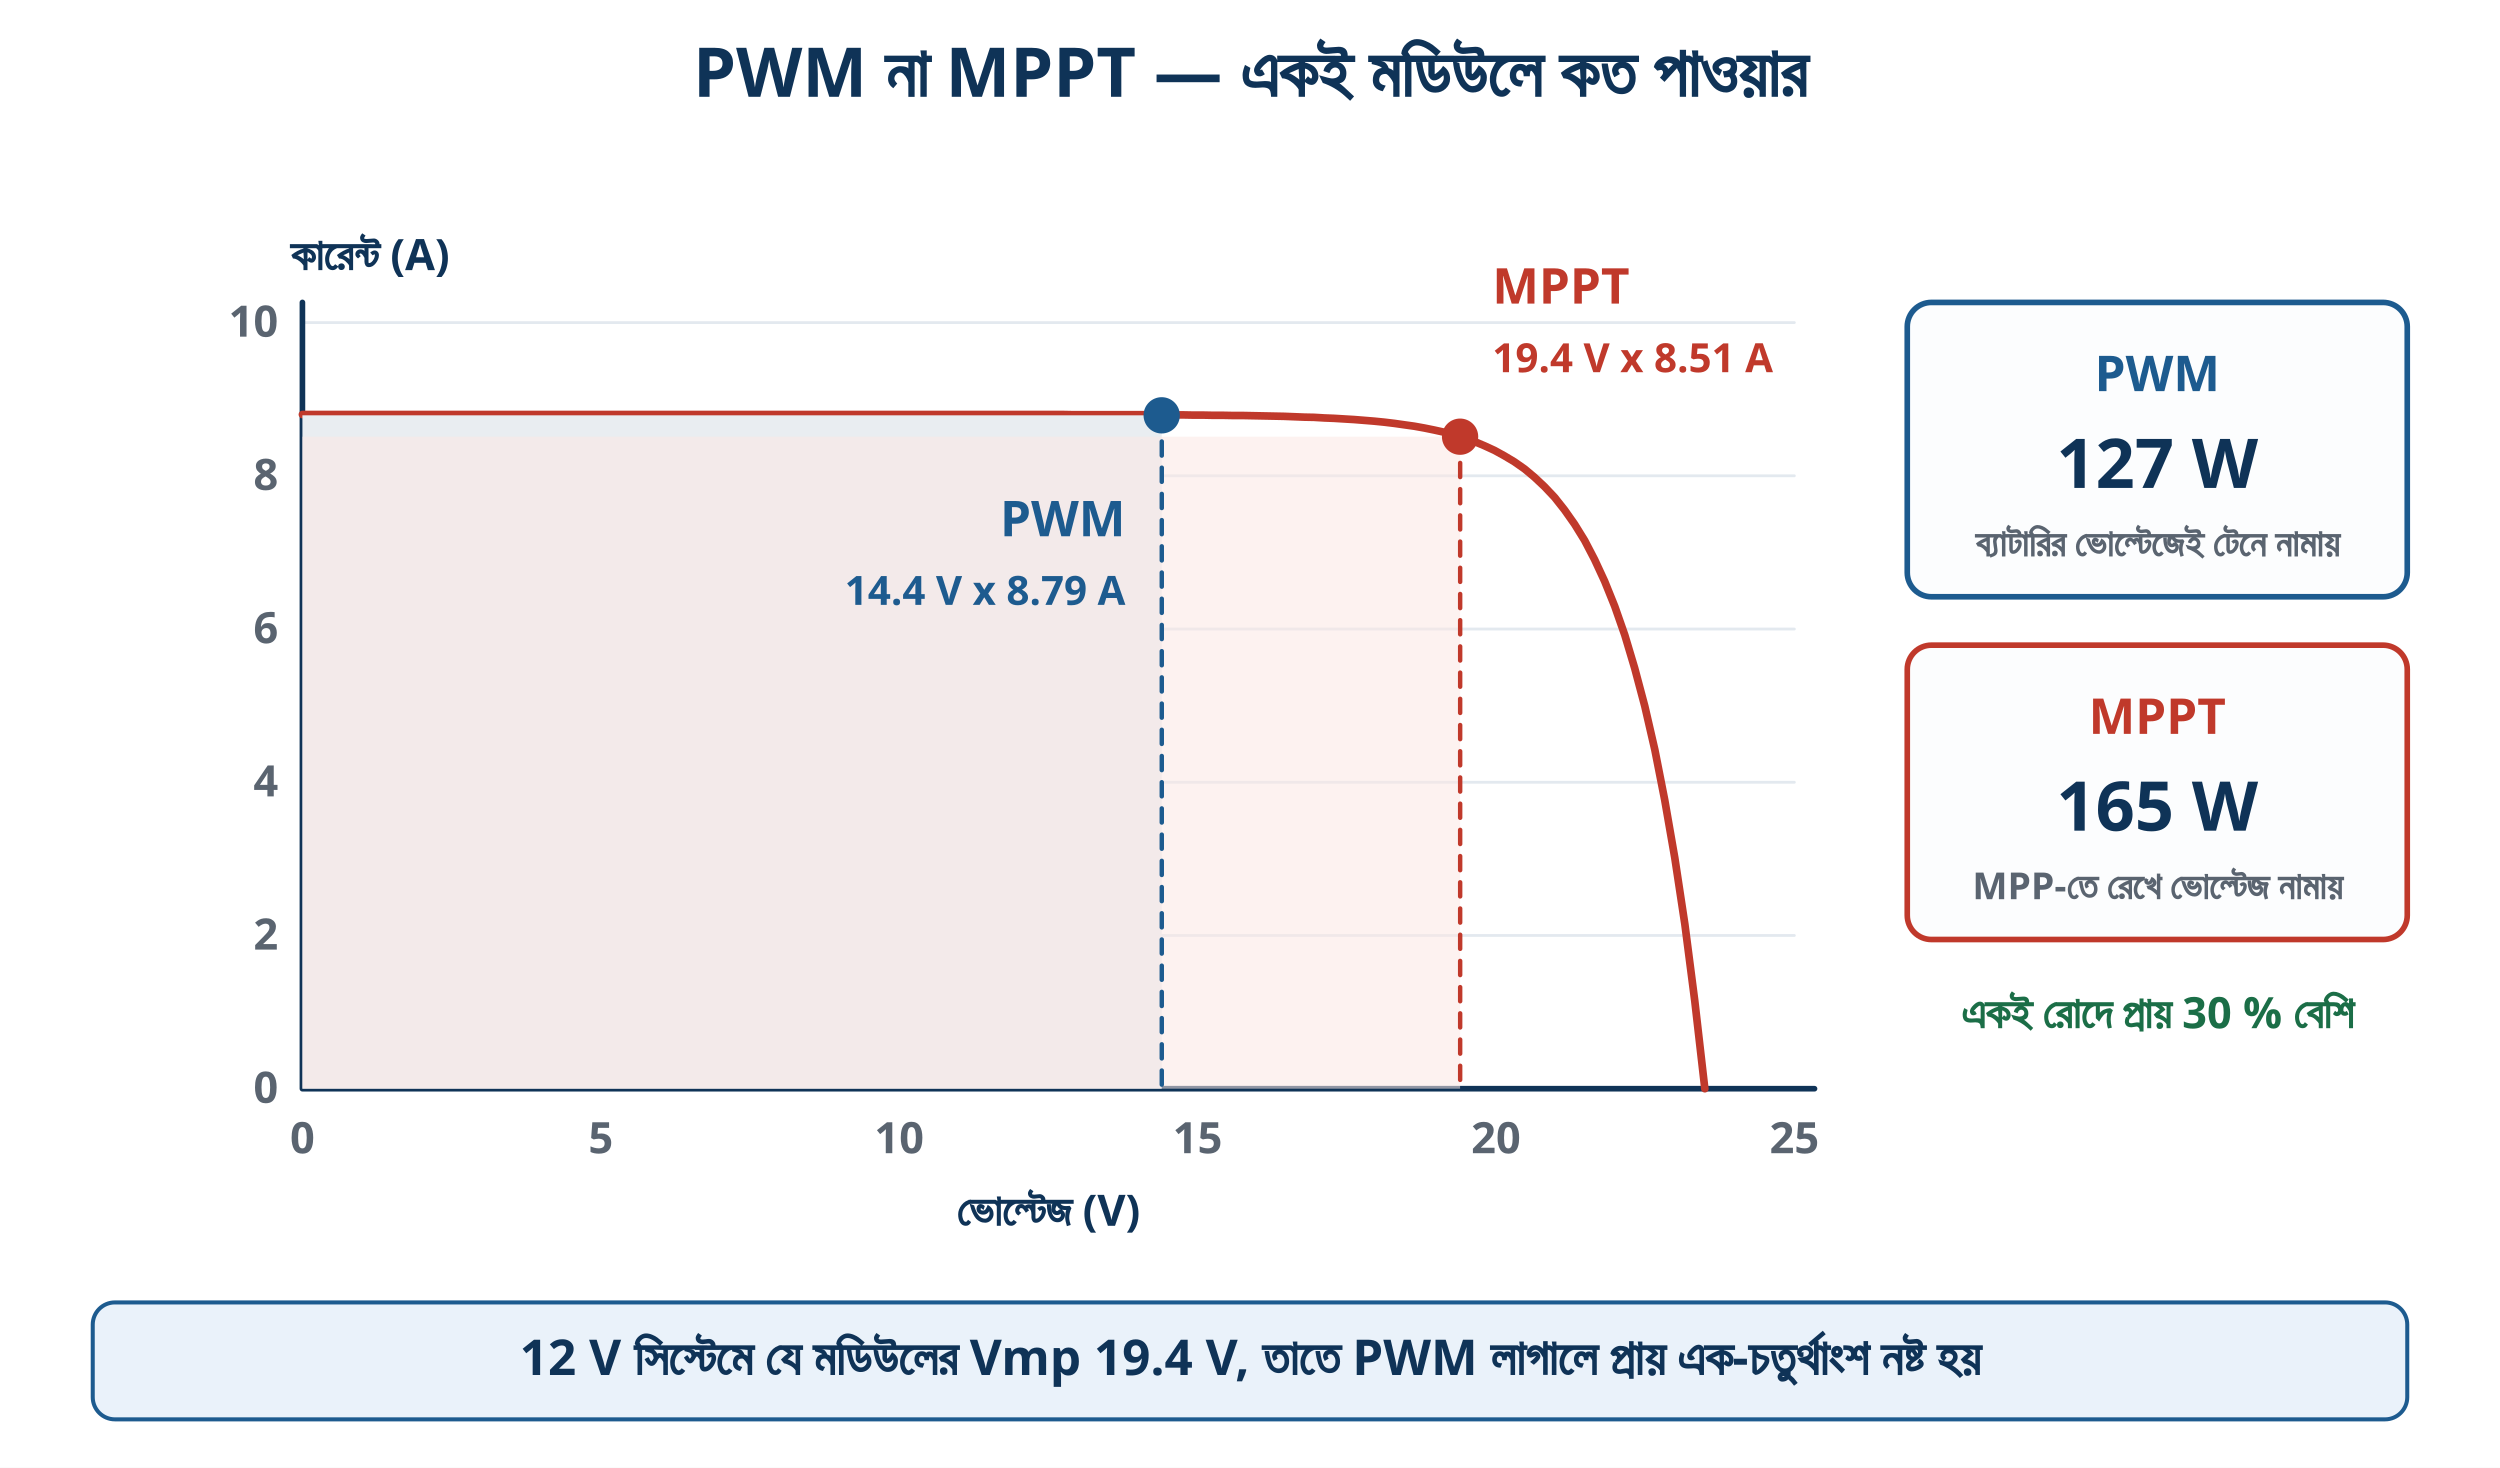
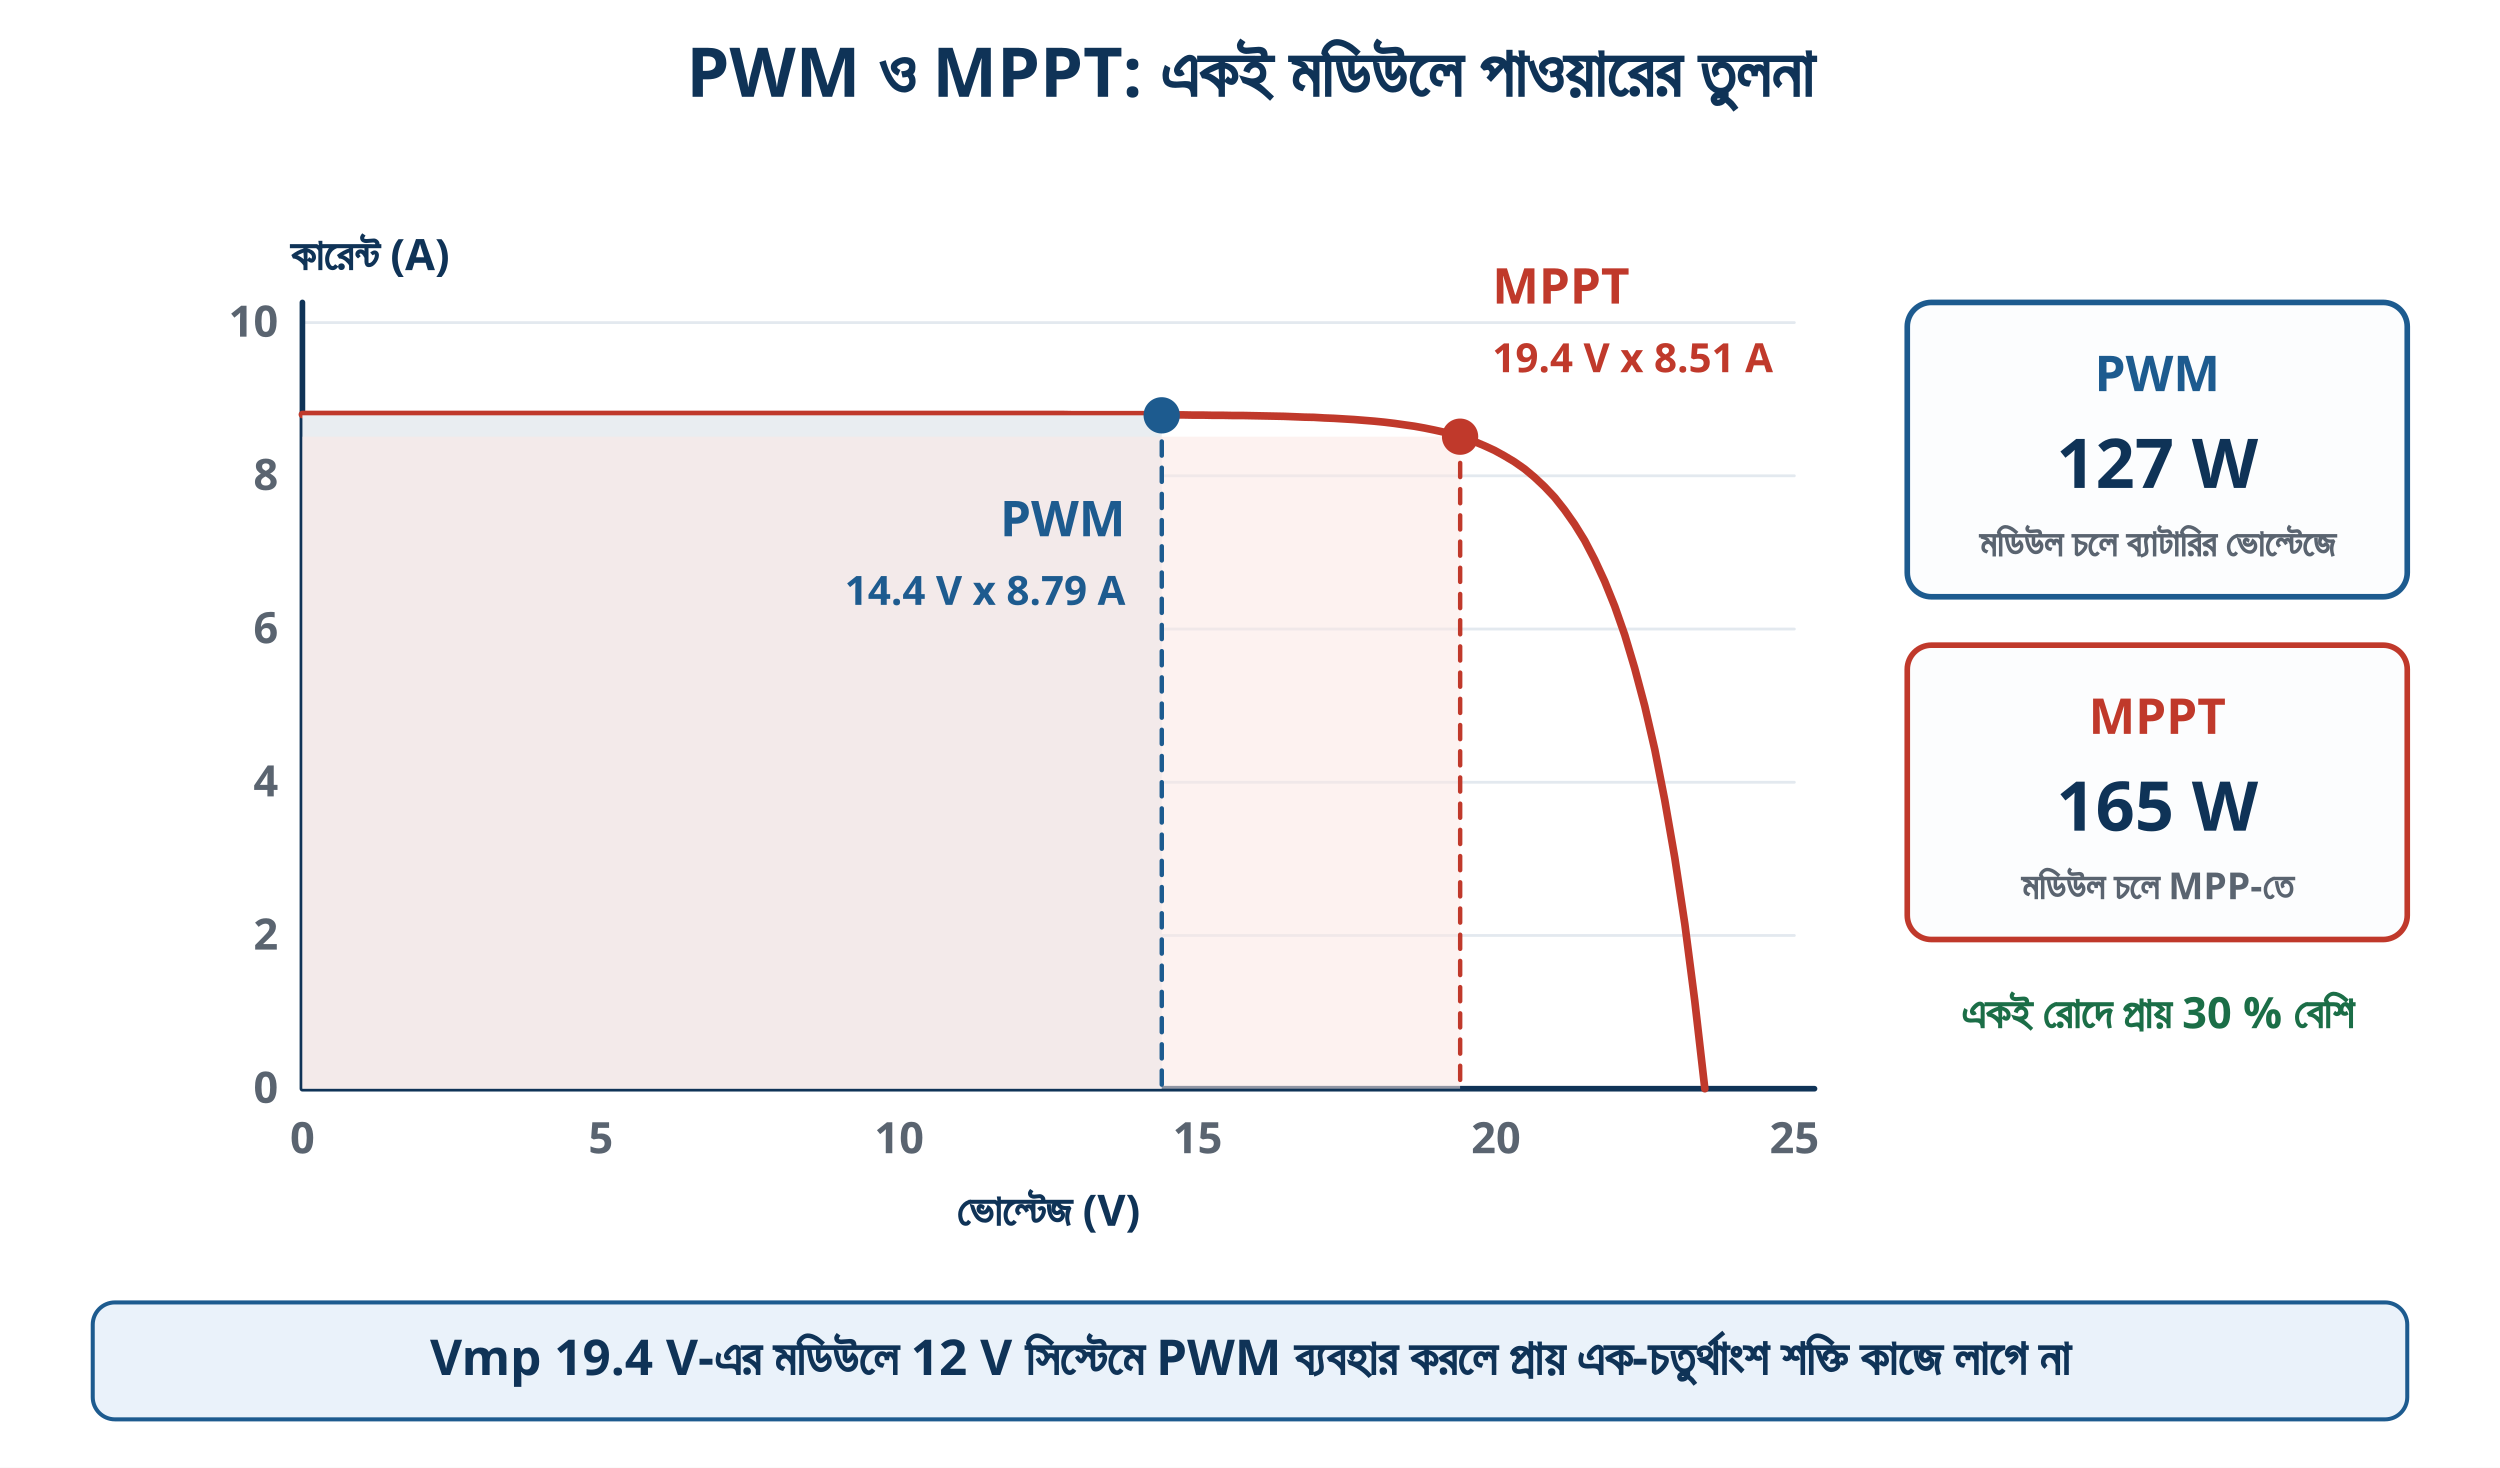
<svg xmlns="http://www.w3.org/2000/svg" width="1240" height="728" viewBox="0 0 1240 728">
  <rect width="1240" height="728" fill="#FFFFFF" />
-   <text x="620.0" y="48.0" font-family="Kalpurush" font-size="34" font-weight="700" fill="#0F3357" text-anchor="middle">PWM না MPPT — একই মডিউলে কত পাওয়ার</text>
+   <text x="620.0" y="48.0" font-family="Kalpurush" font-size="34" font-weight="700" fill="#0F3357" text-anchor="middle">PWM ও MPPT: একই মডিউলে পাওয়ারের তুলনা</text>
  <line x1="150.0" y1="540.0" x2="890.0" y2="540.0" stroke="#E3E9EF" stroke-width="1.4" stroke-linecap="round" />
  <text x="138.0" y="547.0" font-family="Kalpurush" font-size="21.5" font-weight="700" fill="#5A6470" text-anchor="end">0</text>
  <line x1="150.0" y1="464.0" x2="890.0" y2="464.0" stroke="#E3E9EF" stroke-width="1.4" stroke-linecap="round" />
  <text x="138.0" y="471.0" font-family="Kalpurush" font-size="21.5" font-weight="700" fill="#5A6470" text-anchor="end">2</text>
  <line x1="150.0" y1="388.0" x2="890.0" y2="388.0" stroke="#E3E9EF" stroke-width="1.4" stroke-linecap="round" />
  <text x="138.0" y="395.0" font-family="Kalpurush" font-size="21.5" font-weight="700" fill="#5A6470" text-anchor="end">4</text>
  <line x1="150.0" y1="312.0" x2="890.0" y2="312.0" stroke="#E3E9EF" stroke-width="1.4" stroke-linecap="round" />
  <text x="138.0" y="319.0" font-family="Kalpurush" font-size="21.5" font-weight="700" fill="#5A6470" text-anchor="end">6</text>
  <line x1="150.0" y1="236.0" x2="890.0" y2="236.0" stroke="#E3E9EF" stroke-width="1.4" stroke-linecap="round" />
  <text x="138.0" y="243.0" font-family="Kalpurush" font-size="21.5" font-weight="700" fill="#5A6470" text-anchor="end">8</text>
  <line x1="150.0" y1="160.0" x2="890.0" y2="160.0" stroke="#E3E9EF" stroke-width="1.4" stroke-linecap="round" />
  <text x="138.0" y="167.0" font-family="Kalpurush" font-size="21.5" font-weight="700" fill="#5A6470" text-anchor="end">10</text>
  <text x="150.0" y="572.0" font-family="Kalpurush" font-size="21.5" font-weight="700" fill="#5A6470" text-anchor="middle">0</text>
  <text x="298.0" y="572.0" font-family="Kalpurush" font-size="21.5" font-weight="700" fill="#5A6470" text-anchor="middle">5</text>
  <text x="446.0" y="572.0" font-family="Kalpurush" font-size="21.5" font-weight="700" fill="#5A6470" text-anchor="middle">10</text>
  <text x="594.0" y="572.0" font-family="Kalpurush" font-size="21.5" font-weight="700" fill="#5A6470" text-anchor="middle">15</text>
  <text x="742.0" y="572.0" font-family="Kalpurush" font-size="21.5" font-weight="700" fill="#5A6470" text-anchor="middle">20</text>
  <text x="890.0" y="572.0" font-family="Kalpurush" font-size="21.5" font-weight="700" fill="#5A6470" text-anchor="middle">25</text>
  <path d="M 150 150 L 150 540 L 900 540" fill="none" stroke="#0F3357" stroke-width="2.8" stroke-linecap="round" stroke-linejoin="round" />
  <text x="520.0" y="608.0" font-family="Kalpurush" font-size="21.5" font-weight="700" fill="#0F3357" text-anchor="middle">ভোল্টেজ (V)</text>
  <text x="144.0" y="134.0" font-family="Kalpurush" font-size="21.5" font-weight="700" fill="#0F3357" text-anchor="start">কারেন্ট (A)</text>
  <path d="M 150.0 205.6 L 155.0 205.6 L 159.9 205.6 L 164.9 205.6 L 169.9 205.6 L 174.8 205.6 L 179.8 205.6 L 184.8 205.6 L 189.7 205.6 L 194.7 205.6 L 199.7 205.6 L 204.7 205.6 L 209.6 205.6 L 214.6 205.6 L 219.6 205.6 L 224.5 205.6 L 229.5 205.6 L 234.5 205.6 L 239.4 205.6 L 244.4 205.6 L 249.4 205.6 L 254.3 205.6 L 259.3 205.6 L 264.3 205.6 L 269.2 205.6 L 274.2 205.6 L 279.2 205.6 L 284.2 205.6 L 289.1 205.6 L 294.1 205.6 L 299.1 205.6 L 304.0 205.6 L 309.0 205.6 L 314.0 205.6 L 318.9 205.6 L 323.9 205.6 L 328.9 205.6 L 333.8 205.6 L 338.8 205.6 L 343.8 205.6 L 348.7 205.6 L 353.7 205.6 L 358.7 205.6 L 363.6 205.6 L 368.6 205.6 L 373.6 205.6 L 378.6 205.6 L 383.5 205.6 L 388.5 205.6 L 393.5 205.6 L 398.4 205.6 L 403.4 205.6 L 408.4 205.6 L 413.3 205.6 L 418.3 205.6 L 423.3 205.6 L 428.2 205.6 L 433.2 205.6 L 438.2 205.6 L 443.1 205.6 L 448.1 205.6 L 453.1 205.6 L 458.1 205.6 L 463.0 205.6 L 468.0 205.6 L 473.0 205.6 L 477.9 205.6 L 482.9 205.6 L 487.9 205.6 L 492.8 205.6 L 497.8 205.6 L 502.8 205.6 L 507.7 205.6 L 512.7 205.6 L 517.7 205.6 L 522.6 205.6 L 527.6 205.6 L 532.6 205.7 L 537.5 205.7 L 542.5 205.7 L 547.5 205.7 L 552.5 205.7 L 557.4 205.7 L 562.4 205.7 L 567.4 205.7 L 572.3 205.8 L 577.3 205.8 L 582.3 205.8 L 587.2 205.8 L 592.2 205.9 L 597.2 205.9 L 602.1 206.0 L 607.1 206.0 L 612.1 206.1 L 617.0 206.1 L 622.0 206.2 L 627.0 206.3 L 632.0 206.4 L 636.9 206.5 L 641.9 206.7 L 646.9 206.9 L 651.8 207.0 L 656.8 207.3 L 661.8 207.5 L 666.7 207.8 L 671.7 208.1 L 676.7 208.5 L 681.6 208.9 L 686.6 209.4 L 691.6 210.0 L 696.5 210.7 L 701.5 211.4 L 706.5 212.3 L 711.4 213.3 L 716.4 214.4 L 721.4 215.8 L 726.4 217.3 L 731.3 219.0 L 736.3 221.1 L 741.3 223.4 L 746.2 226.1 L 751.2 229.1 L 756.2 232.6 L 761.1 236.7 L 766.1 241.4 L 771.1 246.7 L 776.0 252.9 L 781.0 260.0 L 786.0 268.1 L 790.9 277.5 L 795.9 288.3 L 800.9 300.7 L 805.9 315.0 L 810.8 331.4 L 815.8 350.2 L 820.8 371.9 L 825.7 396.8 L 830.7 425.5 L 835.7 458.5 L 840.6 496.4 L 845.6 540.0" fill="none" stroke="#C0392B" stroke-width="3.8" stroke-linecap="round" stroke-linejoin="round" />
  <rect x="150.0" y="206.0" width="426.2" height="334.0" rx="0" fill="#E9EDF1" stroke="none" stroke-width="0" />
  <rect x="150.0" y="216.6" width="574.2" height="323.4" rx="0" fill="#FBE7E4" stroke="none" stroke-width="0" opacity="0.55" />
  <circle cx="576.2" cy="206.0" r="9.0" fill="#1D5B8F" stroke="none" stroke-width="2" />
  <circle cx="724.2" cy="216.6" r="9.0" fill="#C0392B" stroke="none" stroke-width="2" />
  <path d="M 576.24 205.98 L 576.24 540" fill="none" stroke="#1D5B8F" stroke-width="2.2" stroke-linecap="round" stroke-linejoin="round" stroke-dasharray="7 6" />
  <path d="M 724.24 216.62 L 724.24 540" fill="none" stroke="#C0392B" stroke-width="2.2" stroke-linecap="round" stroke-linejoin="round" stroke-dasharray="7 6" />
  <text x="558.2" y="266.0" font-family="Kalpurush" font-size="24.5" font-weight="700" fill="#1D5B8F" text-anchor="end">PWM</text>
  <text x="558.2" y="300.0" font-family="Kalpurush" font-size="20" font-weight="700" fill="#1D5B8F" text-anchor="end">14.4 V x 8.79 A</text>
  <text x="740.2" y="150.6" font-family="Kalpurush" font-size="24.5" font-weight="700" fill="#C0392B" text-anchor="start">MPPT</text>
  <text x="740.2" y="184.6" font-family="Kalpurush" font-size="20" font-weight="700" fill="#C0392B" text-anchor="start">19.4 V x 8.51 A</text>
  <rect x="946.0" y="150.0" width="248.0" height="146.0" rx="12" fill="#FCFDFE" stroke="#1D5B8F" stroke-width="2.8" />
  <text x="1070.0" y="194.0" font-family="Kalpurush" font-size="24.5" font-weight="700" fill="#1D5B8F" text-anchor="middle">PWM</text>
  <text x="1070.0" y="242.0" font-family="Kalpurush" font-size="34" font-weight="700" fill="#0F3357" text-anchor="middle">127 W</text>
-   <text x="1070.0" y="276.0" font-family="Kalpurush" font-size="18.5" font-weight="700" fill="#5A6470" text-anchor="middle">ব্যাটারির ভোল্টেজেই টেনে নামায়</text>
+   <text x="1070.0" y="276.0" font-family="Kalpurush" font-size="18.5" font-weight="700" fill="#5A6470" text-anchor="middle">মডিউল চলে ব্যাটারির ভোল্টেজে</text>
  <rect x="946.0" y="320.0" width="248.0" height="146.0" rx="12" fill="#FCFDFE" stroke="#C0392B" stroke-width="2.8" />
  <text x="1070.0" y="364.0" font-family="Kalpurush" font-size="24.5" font-weight="700" fill="#C0392B" text-anchor="middle">MPPT</text>
  <text x="1070.0" y="412.0" font-family="Kalpurush" font-size="34" font-weight="700" fill="#0F3357" text-anchor="middle">165 W</text>
-   <text x="1070.0" y="446.0" font-family="Kalpurush" font-size="18.5" font-weight="700" fill="#5A6470" text-anchor="middle">MPP-তে রেখে ভোল্টেজ নামায়</text>
+   <text x="1070.0" y="446.0" font-family="Kalpurush" font-size="18.5" font-weight="700" fill="#5A6470" text-anchor="middle">মডিউল চলে MPP-তে</text>
  <text x="1070.0" y="510.0" font-family="Kalpurush" font-size="21.5" font-weight="700" fill="#1B6E47" text-anchor="middle">একই রোদে প্রায় 30 % বেশি</text>
  <rect x="46.0" y="646.0" width="1148.0" height="58.0" rx="11" fill="#EAF2FA" stroke="#1D5B8F" stroke-width="2" />
-   <text x="620.0" y="682.0" font-family="Kalpurush" font-size="24.5" font-weight="700" fill="#0F3357" text-anchor="middle">12 V সিস্টেমে যে মডিউলের Vmp 19.4 V, তাতে PWM লাগালে প্রায় এক-চতুর্থাংশ নষ্ট হয়</text>
+   <text x="620.0" y="682.0" font-family="Kalpurush" font-size="24.5" font-weight="700" fill="#0F3357" text-anchor="middle">Vmp 19.4 V-এর মডিউলে 12 V সিস্টেমে PWM ব্যবহার করলে প্রায় এক-চতুর্থাংশ শক্তি কাজে লাগে না</text>
</svg>
